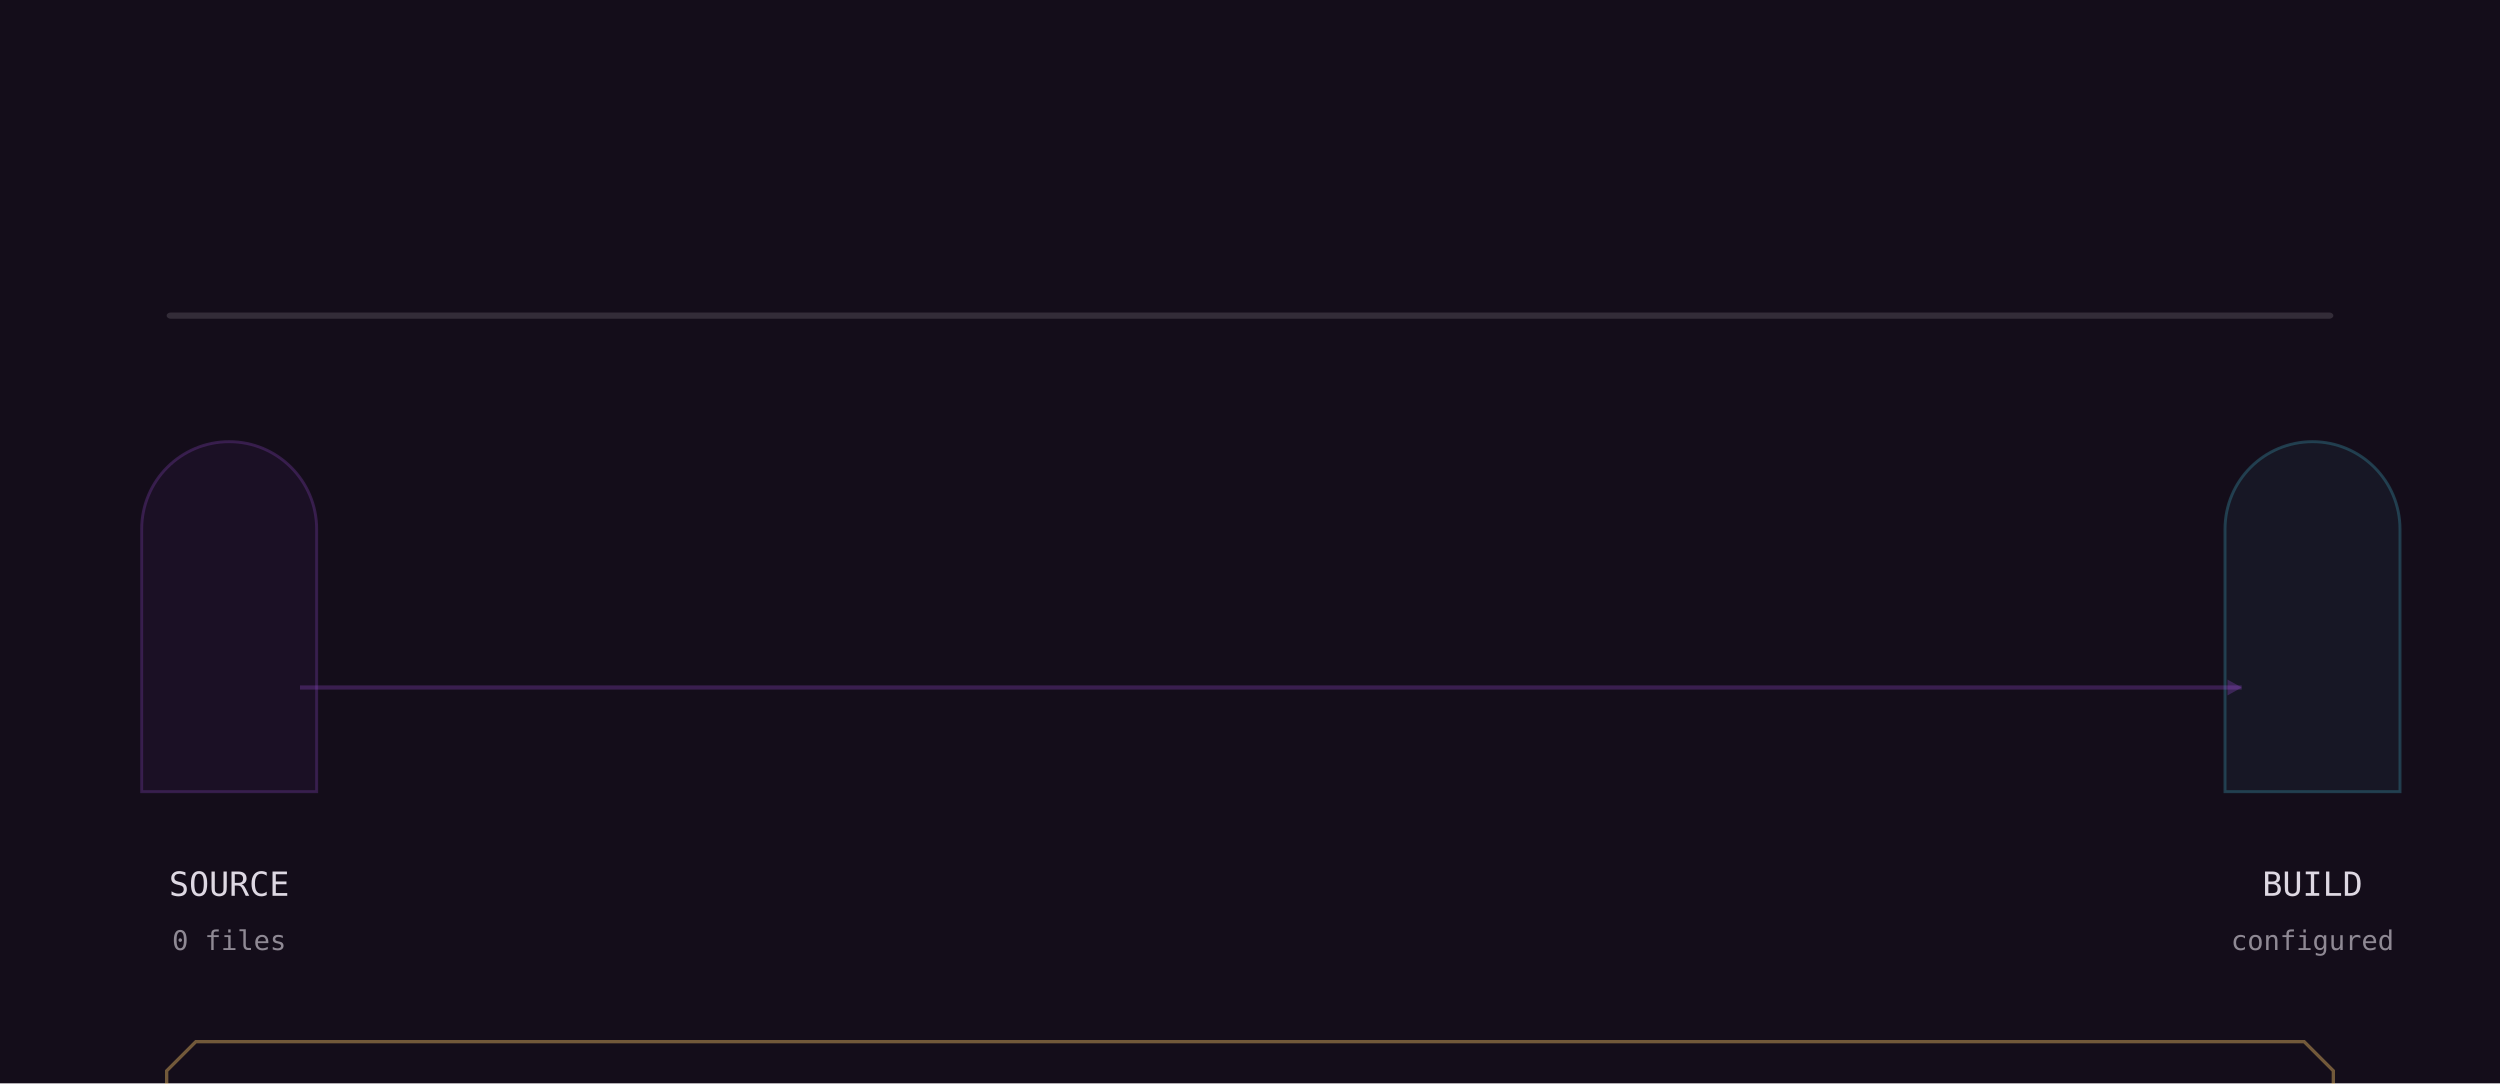
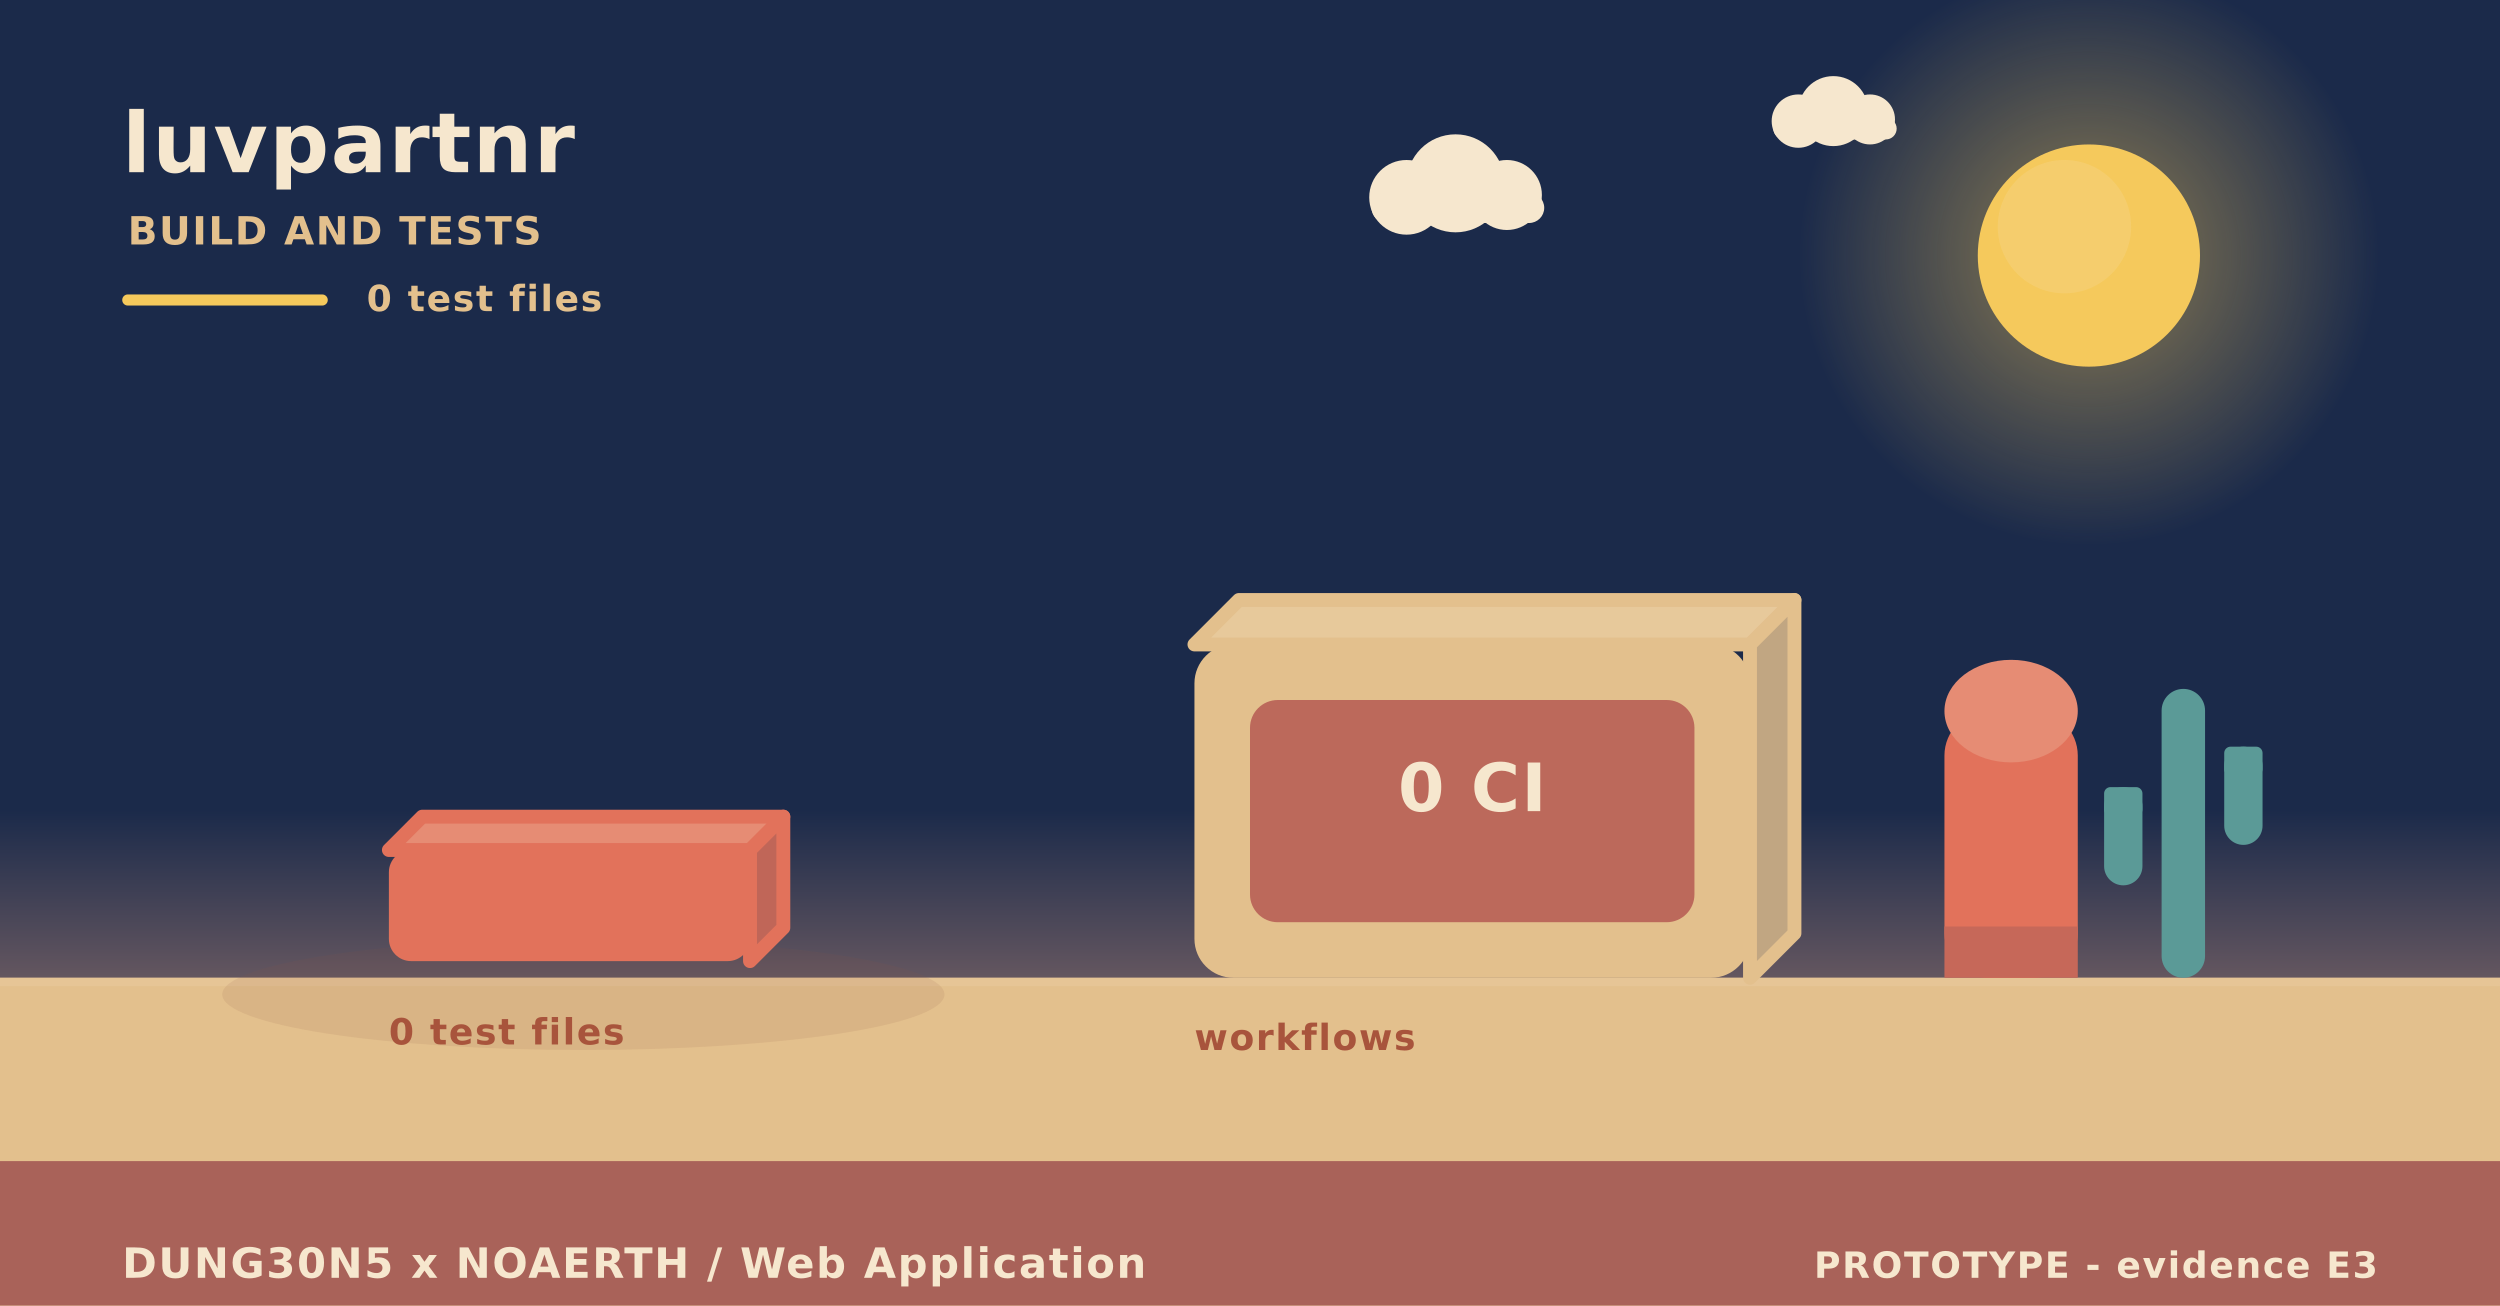
- <svg xmlns="http://www.w3.org/2000/svg" viewBox="0 0 1200 520" width="1200" height="520" role="img" aria-label="luvpartnr build evidence">
-   <rect width="1200" height="520" fill="#140d1a" />
-   <defs>
-     <linearGradient id="gb" x1="0" y1="0" x2="1" y2="1">
-       <stop offset="0%" stop-color="#9d4edd" />
-       <stop offset="100%" stop-color="#48cae4" />
-     </linearGradient>
-   </defs>
-   <rect x="80.00" y="150.00" width="1040.00" height="3.00" rx="2.00" fill="rgba(244,238,248,0.140)" opacity="1.00" />
-   <path d="M68.00,380.00 L68.00,254.00 A42.00,42.00 0 0 1 152.00,254.00 L152.00,380.00 Z" fill="rgba(157,78,221,0.100)" opacity="0.55" stroke="rgba(157,78,221,0.450)" stroke-width="1.4" />
-   <polygon points="-192.26,189.00 -136.83,221.00 -136.83,157.00 -192.26,125.00" fill="#94763d" opacity="0.95" />
-   <polygon points="-247.68,221.00 -192.26,253.00 -192.26,189.00 -247.68,157.00" fill="#389eb2" opacity="0.95" />
-   <polygon points="-192.26,125.00 -136.83,157.00 -192.26,189.00 -247.68,157.00" fill="#9d4edd" opacity="0.95" />
-   <text x="110" y="430" font-family="ui-monospace,Menlo,monospace" font-size="16" fill="rgba(244,238,248,0.900)" text-anchor="middle">SOURCE</text>
-   <text x="110" y="456" font-family="ui-monospace,Menlo,monospace" font-size="13" fill="rgba(244,238,248,0.550)" text-anchor="middle">0 files</text>
-   <path d="M1068.00,380.00 L1068.00,254.00 A42.00,42.00 0 0 1 1152.00,254.00 L1152.00,380.00 Z" fill="rgba(72,202,228,0.100)" opacity="0.55" stroke="rgba(72,202,228,0.450)" stroke-width="1.4" />
-   <polygon points="673.77,689.00 729.19,721.00 729.19,657.00 673.77,625.00" fill="#94763d" opacity="0.95" />
-   <polygon points="618.34,721.00 673.77,753.00 673.77,689.00 618.34,657.00" fill="#389eb2" opacity="0.95" />
-   <polygon points="673.77,625.00 729.19,657.00 673.77,689.00 618.34,657.00" fill="#48cae4" opacity="0.95" />
-   <text x="1110" y="430" font-family="ui-monospace,Menlo,monospace" font-size="16" fill="rgba(244,238,248,0.900)" text-anchor="middle">BUILD</text>
-   <text x="1110" y="456" font-family="ui-monospace,Menlo,monospace" font-size="13" fill="rgba(244,238,248,0.550)" text-anchor="middle">configured</text>
-   <line x1="144.00" y1="330.00" x2="1076.00" y2="330.00" stroke="rgba(157,78,221,0.500)" stroke-width="2.00" opacity="0.55" />
-   <polygon points="1076.00,330.00 1069.20,326.20 1069.20,333.80" fill="rgba(157,78,221,0.500)" opacity="0.55" />
-   <path d="M94.00,500.00 H1106.00 L1120.00,514.00 V546.00 L1106.00,560.00 H94.00 L80.00,546.00 V514.00 Z" fill="none" stroke="rgba(255,203,105,0.500)" stroke-width="1.60" opacity="0.80" />
-   <text x="600" y="536" font-family="ui-monospace,Menlo,monospace" font-size="16" fill="rgba(255,203,105,0.950)" text-anchor="middle">no test suite present in this repository — shown as measured, not implied</text>
+ <svg xmlns="http://www.w3.org/2000/svg" width="900" height="470" viewBox="0 0 900 470" role="img" aria-label="luvpartnr - how it is verified">
+   <linearGradient id="skyb" x1="0" y1="0" x2="0" y2="1">
+     <stop offset="0" stop-color="#1b2a4a" />
+     <stop offset="0.62" stop-color="#1b2a4a" />
+     <stop offset="1" stop-color="#f3ad8a" />
+   </linearGradient>
+   <rect width="900" height="470" fill="url(#skyb)" />
+   <radialGradient id="sunb">
+     <stop offset="0.35" stop-color="#f5c95c" stop-opacity="0.34" />
+     <stop offset="1" stop-color="#f5c95c" stop-opacity="0" />
+   </radialGradient>
+   <circle cx="752" cy="92" r="104" fill="url(#sunb)" />
+   <circle cx="752" cy="92" r="40" fill="#f5c95c" />
+   <circle cx="743.2" cy="81.6" r="24" fill="#f5d27e" opacity="0.5" />
+   <g>
+     <circle cx="524" cy="66" r="17.64" fill="#f6e7ce" />
+     <circle cx="506.36" cy="71.04" r="13.44" fill="#f6e7ce" />
+     <circle cx="542.48" cy="70.2" r="12.6" fill="#f6e7ce" />
+     <rect x="493.76" y="69.36" width="62.16" height="10.92" rx="5.46" fill="#f6e7ce" />
+   </g>
+   <g>
+     <circle cx="660" cy="40" r="12.6" fill="#f6e7ce" />
+     <circle cx="647.4" cy="43.6" r="9.6" fill="#f6e7ce" />
+     <circle cx="673.2" cy="43" r="9" fill="#f6e7ce" />
+     <rect x="638.4" y="42.4" width="44.4" height="7.8" rx="3.9" fill="#f6e7ce" />
+   </g>
+   <rect x="0" y="352" width="900" height="118" fill="#e3c08d" />
+   <rect x="0" y="352" width="900" height="3" fill="#e6c596" />
+   <text x="44" y="62" font-family="Verdana,DejaVu Sans,sans-serif" font-size="30" font-weight="700" letter-spacing="0.6" fill="#f6e7ce" text-anchor="start">luvpartnr</text>
+   <text x="46" y="88" font-family="Verdana,DejaVu Sans,sans-serif" font-size="14" font-weight="700" letter-spacing="0.6" fill="#e3c08d" text-anchor="start">BUILD AND TESTS</text>
+   <rect x="44" y="106" width="74" height="4" rx="2" fill="#f5c95c" />
+   <text x="132" y="112" font-family="Verdana,DejaVu Sans,sans-serif" font-size="13" font-weight="700" letter-spacing="0.6" fill="#e3c08d" text-anchor="start">0 test files</text>
+   <ellipse cx="210" cy="358" rx="130" ry="20" fill="rgba(138,90,68,0.11)" />
+   <path d="M140,306 L270,306 L282,294 L152,294 Z" fill="#e68c74" stroke="#e2725b" stroke-width="5" stroke-linejoin="round" />
+   <path d="M270,306 L282,294 L282,334 L270,346 Z" fill="#c06658" stroke="#e2725b" stroke-width="5" stroke-linejoin="round" />
+   <rect x="140" y="306" width="130" height="40" rx="8" fill="#e2725b" />
+   <text x="140" y="376" font-family="Verdana,DejaVu Sans,sans-serif" font-size="13" font-weight="700" letter-spacing="0.6" fill="#a8543c" text-anchor="start">0 test files</text>
+   <path d="M430,232 L630,232 L646,216 L446,216 Z" fill="#e7c99b" stroke="#e3c08d" stroke-width="5" stroke-linejoin="round" />
+   <path d="M630,232 L646,216 L646,336 L630,352 Z" fill="#c1a682" stroke="#e3c08d" stroke-width="5" stroke-linejoin="round" />
+   <rect x="430" y="232" width="200" height="120" rx="14" fill="#e3c08d" />
+   <rect x="450" y="252" width="160" height="80" rx="10" fill="#ba6458" opacity="0.94" />
+   <text x="530" y="292" font-family="Verdana,DejaVu Sans,sans-serif" font-size="24" font-weight="700" letter-spacing="0.6" fill="#f6e7ce" text-anchor="middle">0 CI</text>
+   <text x="430" y="378" font-family="Verdana,DejaVu Sans,sans-serif" font-size="13" font-weight="700" letter-spacing="0.6" fill="#a8543c" text-anchor="start">workflows</text>
+   <rect x="700" y="256" width="48" height="96" rx="16" fill="#e2725b" />
+   <ellipse cx="724" cy="256" rx="24" ry="18.46" fill="#e68c74" />
+   <rect x="700" y="333.54" width="48" height="18.46" fill="#c66859" />
+   <rect x="778.18" y="248" width="15.64" height="104" rx="7.82" fill="#5b9a97" />
+   <rect x="757.48" y="283.36" width="13.8" height="35.36" rx="6.9" fill="#5b9a97" />
+   <rect x="757.48" y="283.36" width="13.8" height="10.4" rx="2.3" fill="#5b9a97" />
+   <rect x="800.72" y="268.8" width="13.8" height="35.36" rx="6.9" fill="#5b9a97" />
+   <rect x="800.72" y="268.8" width="13.8" height="10.4" rx="2.3" fill="#5b9a97" />
+   <rect x="0" y="418" width="900" height="52" rx="0" fill="#a65c56" opacity="0.94" />
+   <text x="44" y="460" font-family="Verdana,DejaVu Sans,sans-serif" font-size="15" font-weight="700" letter-spacing="0.6" fill="#f6e7ce" text-anchor="start">DUNG30N5 x NOAERTH  /  Web Application</text>
+   <text x="856" y="460" font-family="Verdana,DejaVu Sans,sans-serif" font-size="13" font-weight="700" letter-spacing="0.6" fill="#f6e7ce" text-anchor="end">PROTOTYPE  -  evidence E3</text>
</svg>
